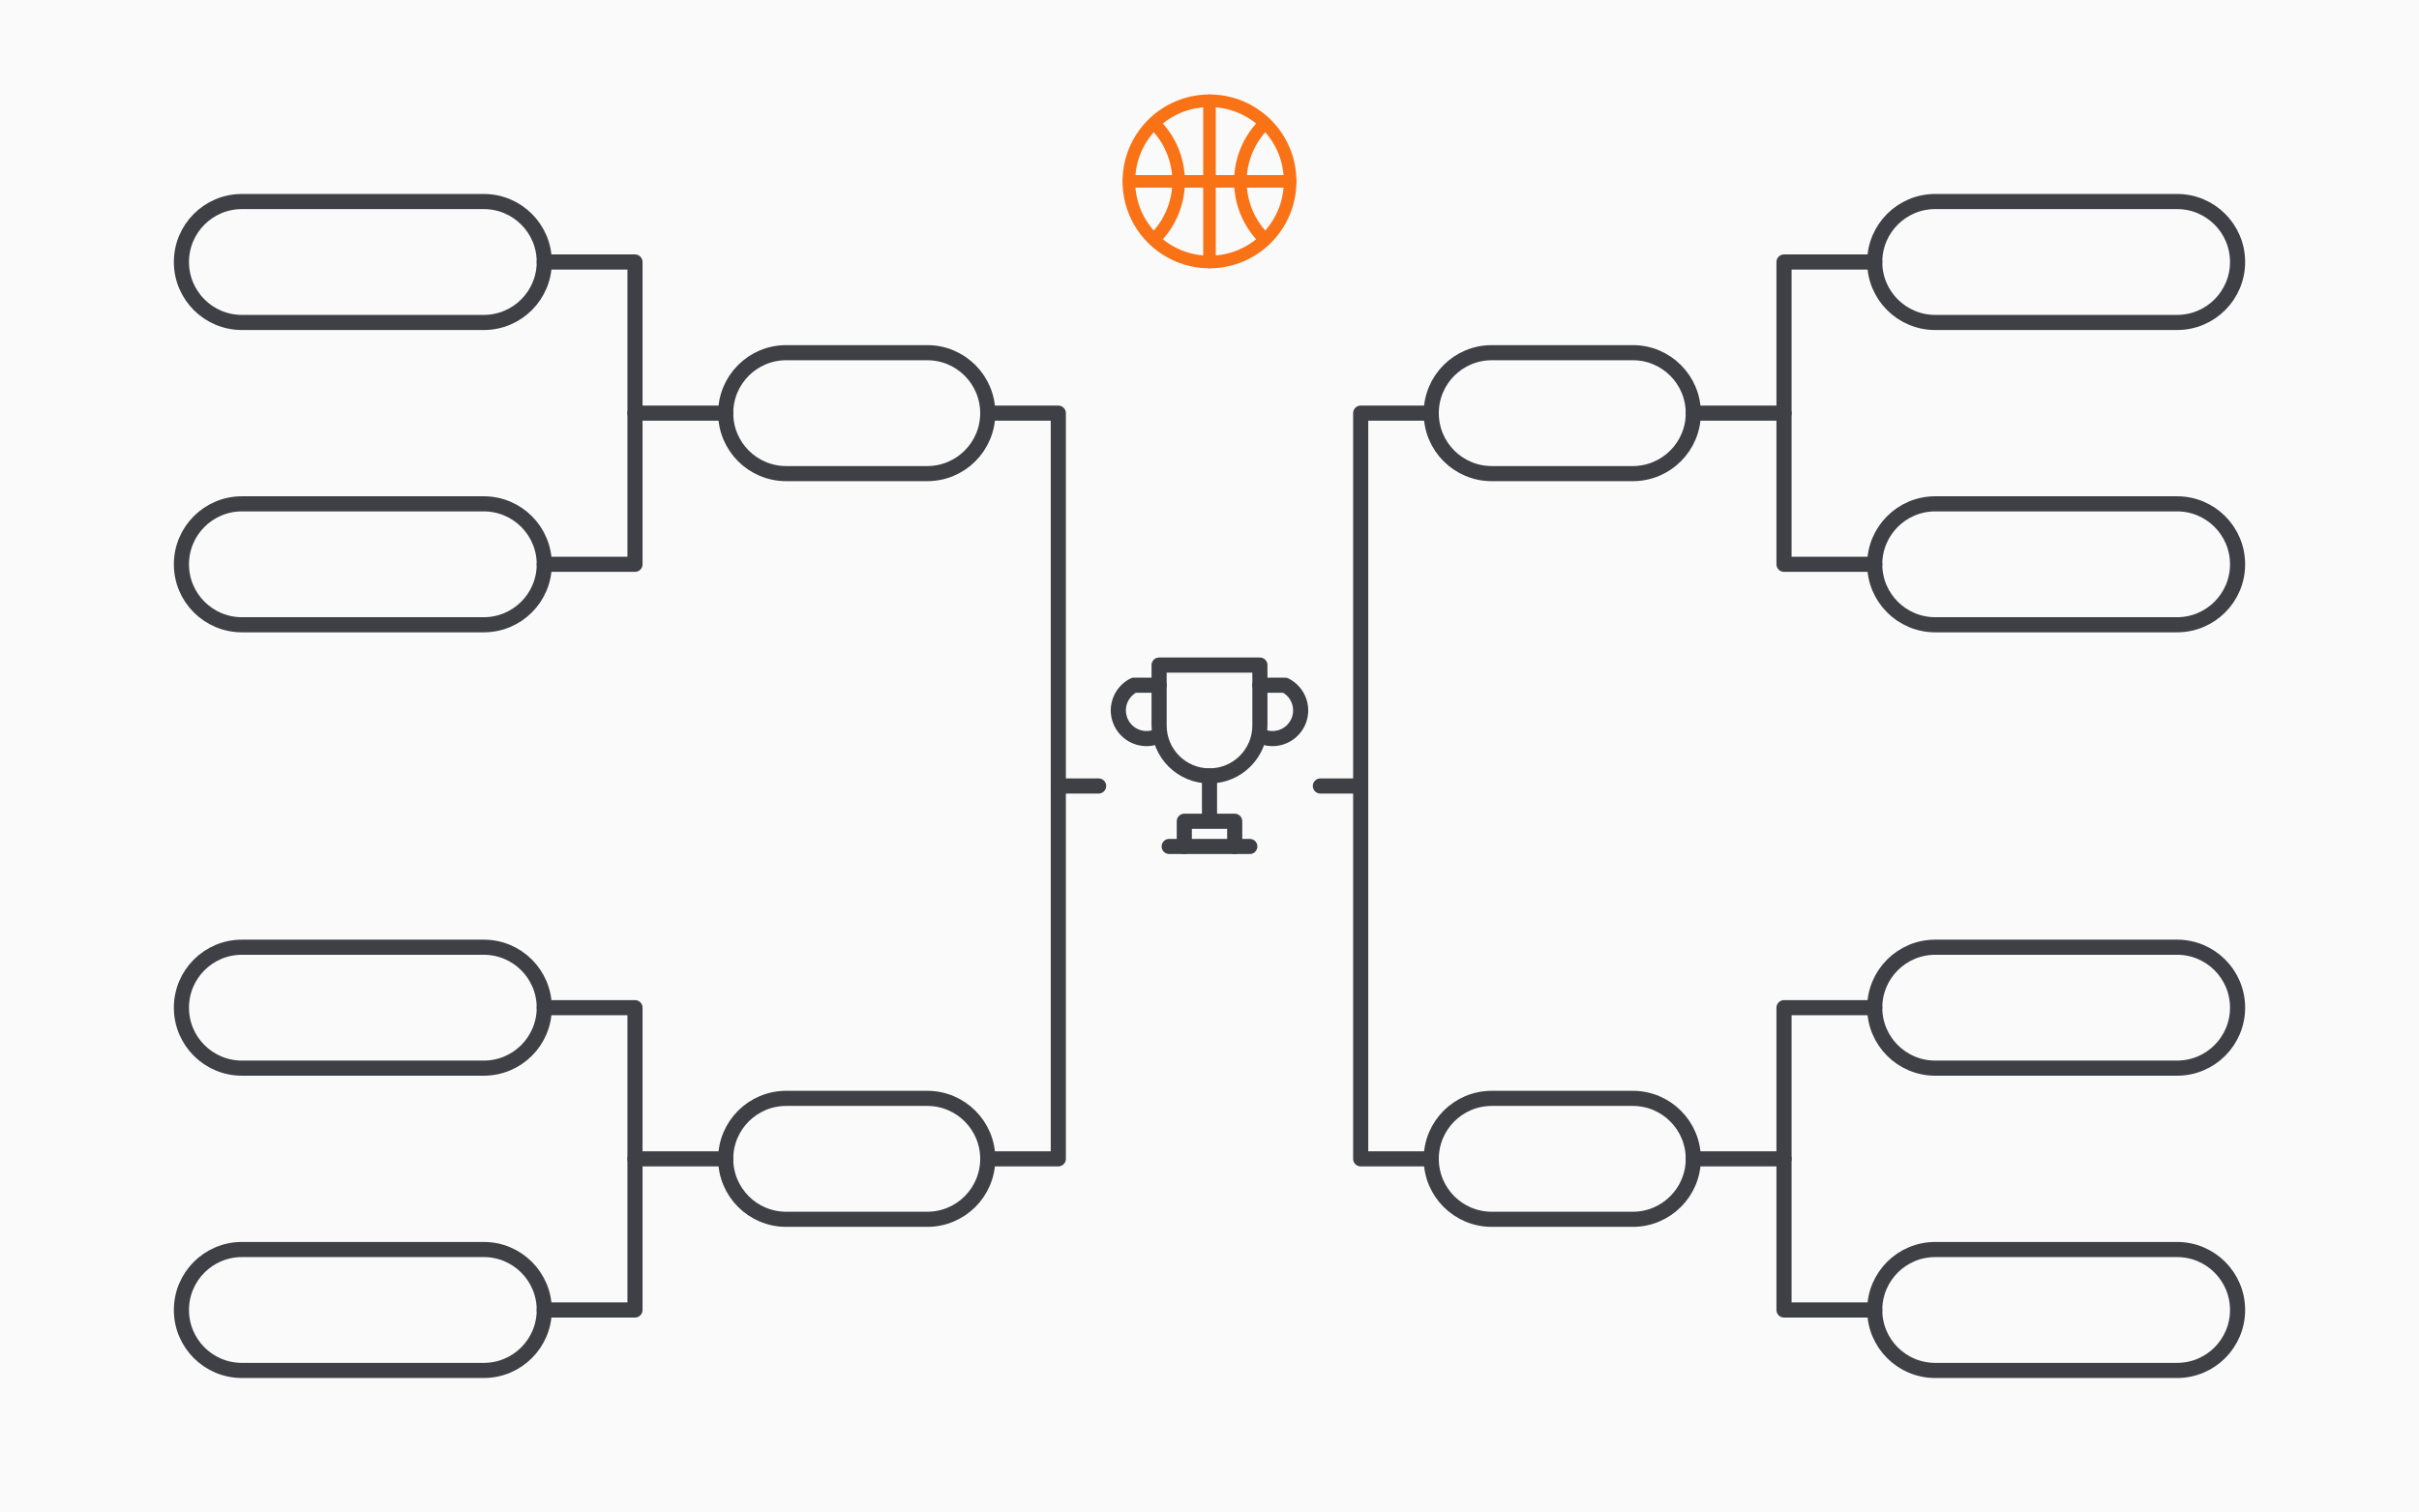
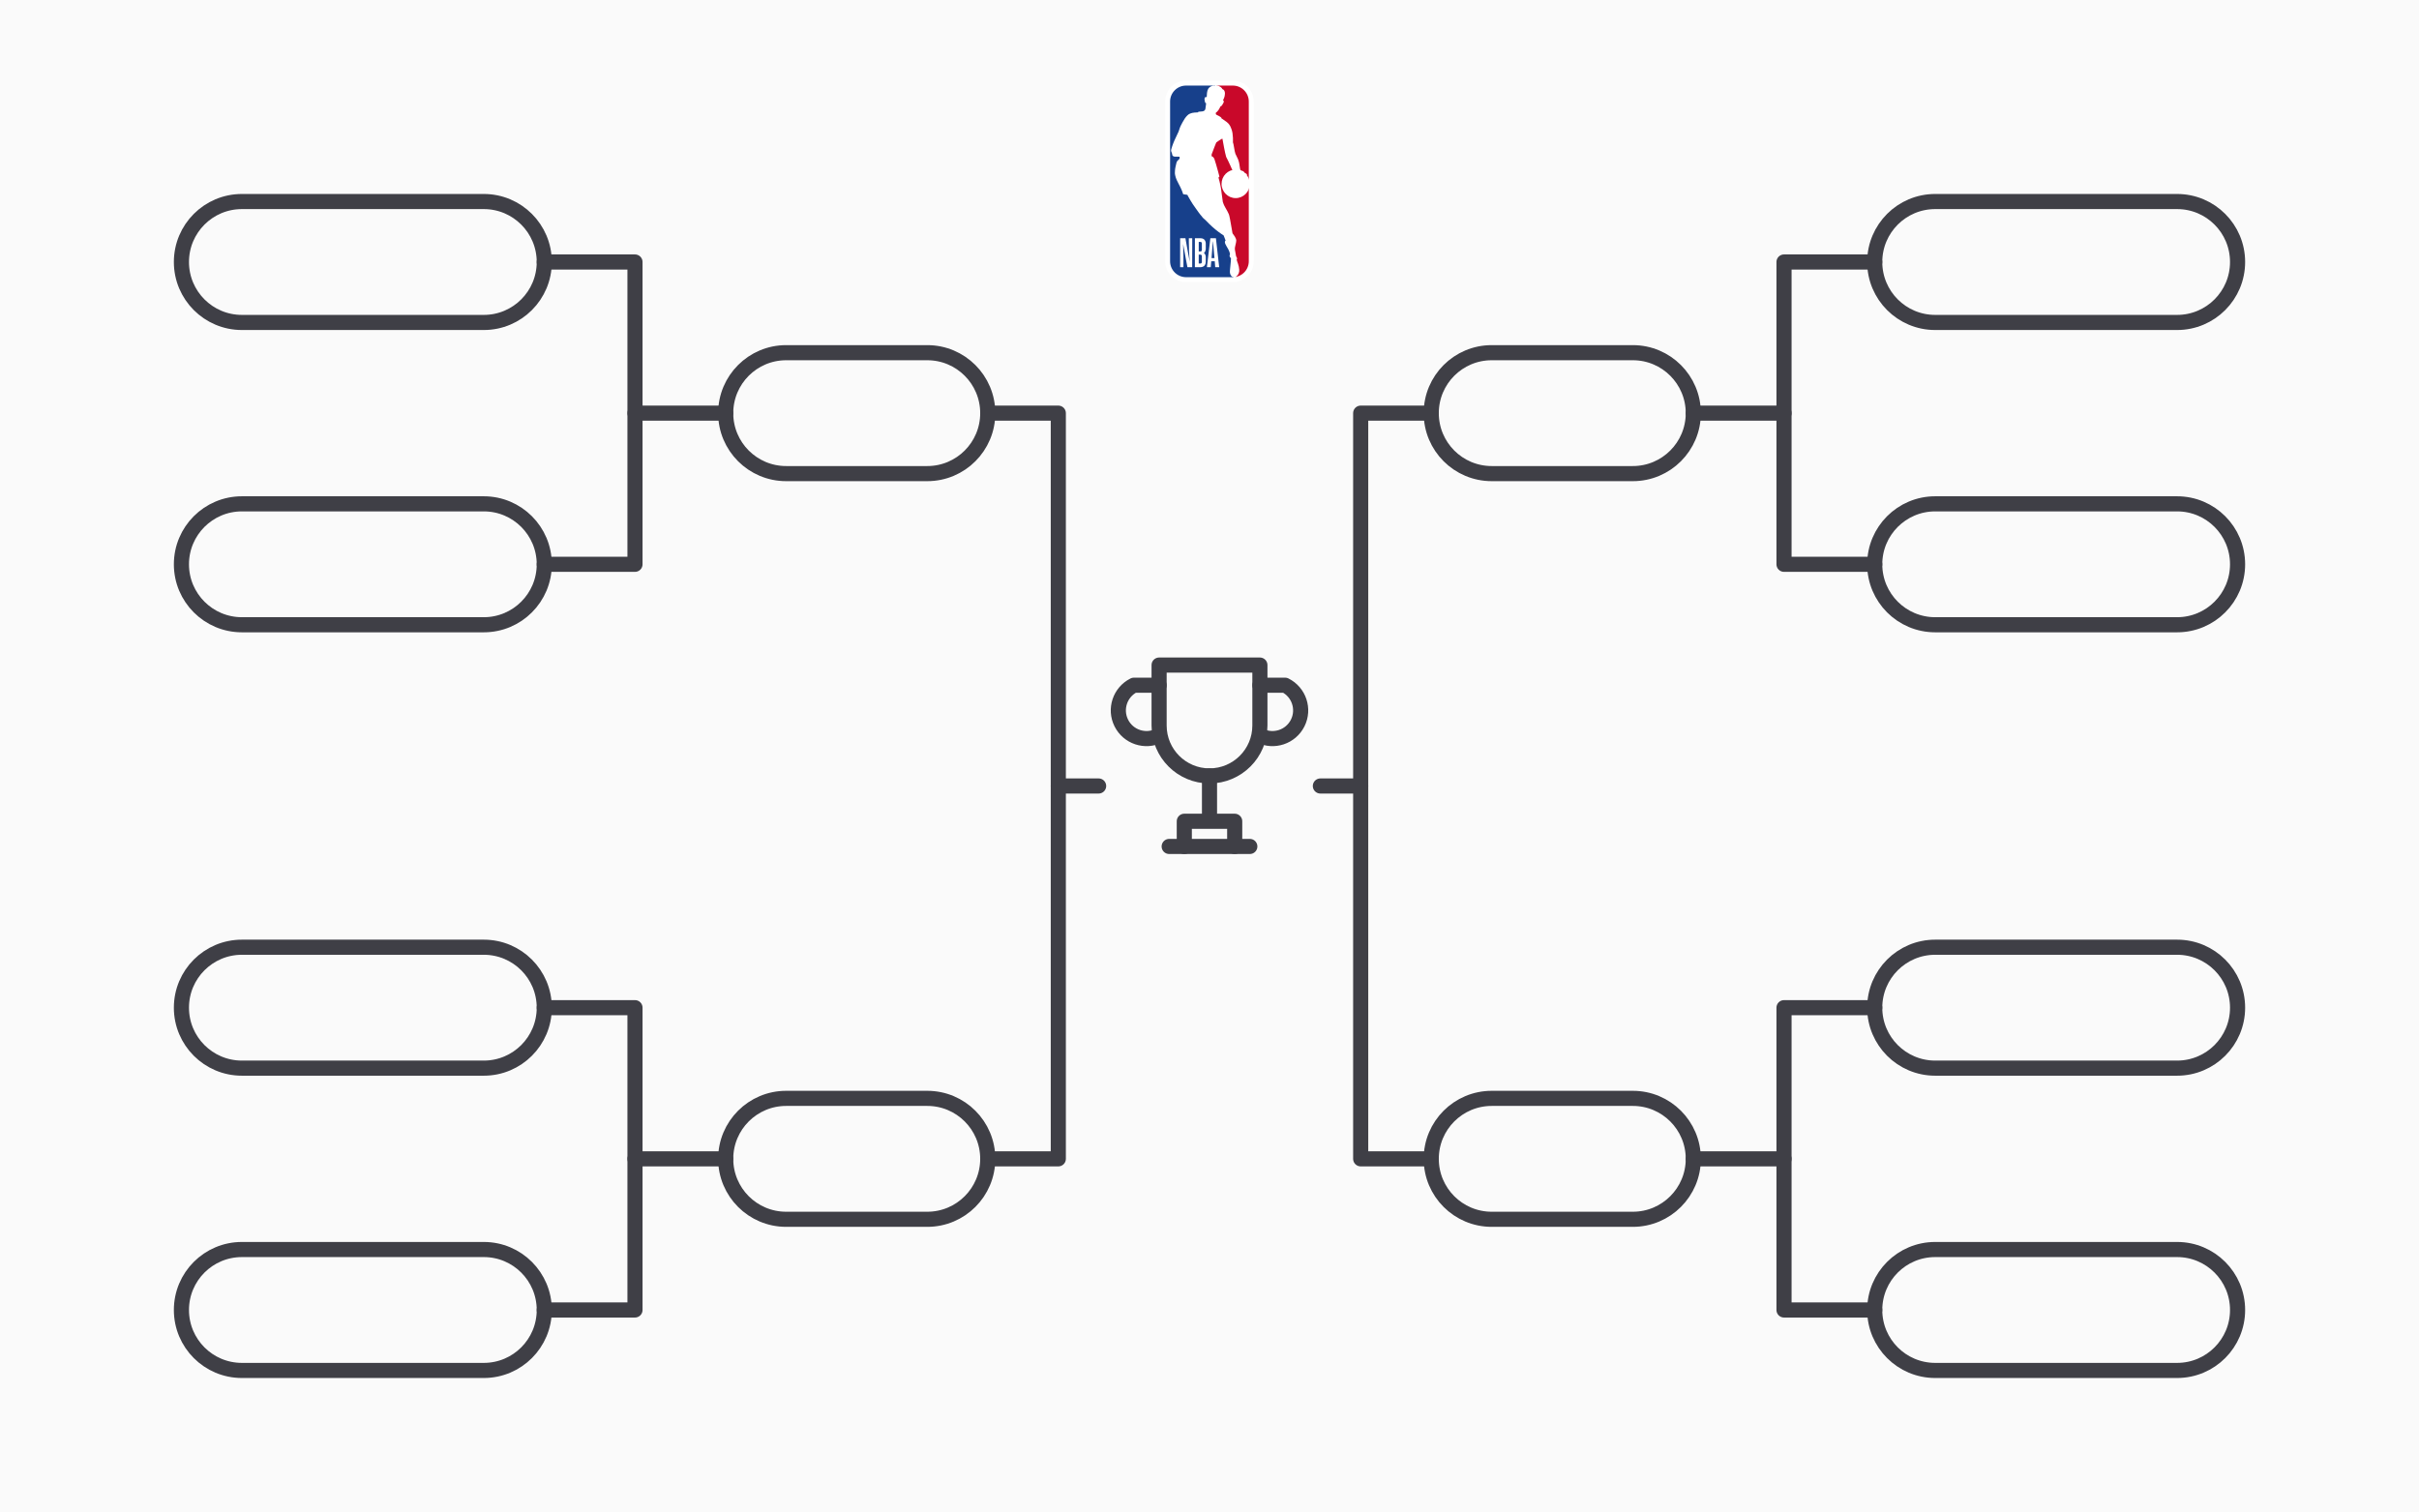
<svg xmlns="http://www.w3.org/2000/svg" viewBox="0 36 480 300" fill="none" stroke-linecap="round" stroke-linejoin="round">
  <rect width="480" height="384" fill="#fafafa" />
  <rect x="36" y="76.0" width="72" height="24" rx="12.0" stroke="#3f3f46" stroke-width="3" />
  <rect x="36" y="136.0" width="72" height="24" rx="12.0" stroke="#3f3f46" stroke-width="3" />
  <rect x="36" y="224.0" width="72" height="24" rx="12.0" stroke="#3f3f46" stroke-width="3" />
  <rect x="36" y="284.0" width="72" height="24" rx="12.0" stroke="#3f3f46" stroke-width="3" />
  <path d="M108 88 H126 V148 H108" stroke="#3f3f46" stroke-width="3" />
  <path d="M126 118.0 H144" stroke="#3f3f46" stroke-width="3" />
  <rect x="144" y="106.0" width="52" height="24" rx="12.0" stroke="#3f3f46" stroke-width="3" />
  <path d="M108 236 H126 V296 H108" stroke="#3f3f46" stroke-width="3" />
  <path d="M126 266.0 H144" stroke="#3f3f46" stroke-width="3" />
  <rect x="144" y="254.0" width="52" height="24" rx="12.0" stroke="#3f3f46" stroke-width="3" />
  <path d="M196 118 H210 V266 H196" stroke="#3f3f46" stroke-width="3" />
  <path d="M210 192 H218" stroke="#3f3f46" stroke-width="3" />
  <rect x="372" y="76.0" width="72" height="24" rx="12.0" stroke="#3f3f46" stroke-width="3" />
  <rect x="372" y="136.0" width="72" height="24" rx="12.0" stroke="#3f3f46" stroke-width="3" />
  <rect x="372" y="224.0" width="72" height="24" rx="12.0" stroke="#3f3f46" stroke-width="3" />
  <rect x="372" y="284.0" width="72" height="24" rx="12.0" stroke="#3f3f46" stroke-width="3" />
  <path d="M372 88 H354 V148 H372" stroke="#3f3f46" stroke-width="3" />
  <path d="M354 118.0 H336" stroke="#3f3f46" stroke-width="3" />
  <rect x="284" y="106.0" width="52" height="24" rx="12.0" stroke="#3f3f46" stroke-width="3" />
  <path d="M372 236 H354 V296 H372" stroke="#3f3f46" stroke-width="3" />
  <path d="M354 266.0 H336" stroke="#3f3f46" stroke-width="3" />
  <rect x="284" y="254.0" width="52" height="24" rx="12.0" stroke="#3f3f46" stroke-width="3" />
  <path d="M284 118 H270 V266 H284" stroke="#3f3f46" stroke-width="3" />
  <path d="M270 192 H262" stroke="#3f3f46" stroke-width="3" />
  <g stroke="#3f3f46" stroke-width="3" transform="translate(222 168)">
    <path d="M8 0 H28 V12 A10 10 0 0 1 8 12 Z" />
    <path d="M8 4 H3 A5 5 0 0 0 8 14" />
    <path d="M28 4 H33 A5 5 0 0 1 28 14" />
    <path d="M18 22 V30" />
    <path d="M10 36 H26" />
    <path d="M13 36 V31 H23 V36" />
  </g>
-   <g stroke="#f97316" stroke-width="2.5" transform="translate(240 72)">
-     <circle r="16" />
-     <path d="M-16 0 H16" />
-     <path d="M0 -16 V16" />
-     <path d="M-11 -11.5 A16 16 0 0 1 -11 11.5" />
-     <path d="M11 -11.5 A16 16 0 0 0 11 11.5" />
-   </g>
+   <svg x="231.20" y="52.0" width="17.60" height="40" viewBox="0 0 914.901 2078.823">
+     <g id="layer1" style="display:inline" transform="translate(-1460.704,-40.67998)">
+       <path style="display:inline;opacity:1;fill:#c9082a;fill-opacity:1;stroke:none;stroke-width:51.024;stroke-linecap:square;stroke-miterlimit:9.8;stroke-opacity:1" d="m 2181.192,2089.541 128.508,-57.005 41.28,-145.462 -7.863,-1668.881 -90.422,-139.565 -259.473,-5.897 -84.525,862.943 296.821,1053.616 z" id="path3" />
+       <path style="display:inline;opacity:1;fill:#17408b;fill-opacity:1;stroke-width:51.024;stroke-linecap:square;stroke-miterlimit:9.8" d="m 2198.146,2340.322 h -522.877 l -110.079,-53.074 -47.177,-125.805 V 500.425 l 55.04,-125.805 127.771,-51.108 310.581,-5.897 -123.839,1041.822 290.924,629.025 z" id="path1" transform="translate(-29.97663,-254.7118)" />
+       <path id="path4" style="display:inline;opacity:1;fill:#ffffff;fill-opacity:1;stroke-width:51.024;stroke-linecap:square;stroke-miterlimit:9.8" d="m 2153.883,963.278 c 0,0 -39.127,-90.201 -63.97,-136.006 -7.662,-30.987 -13.069,-49.698 -21.329,-94.83 -8.011,-43.775 -15.286,-84.56 -17.067,-92.607 -9.829,-0.983 -63.338,38.598 -63.338,38.598 0,0 -18.789,43.177 -47.803,122.212 -0.67,6.093 -1.178,11.963 -1.027,19.359 7.384,2.561 14.215,6.532 18.857,12.007 4.795,5.657 8.996,12.764 11.305,19.628 19.7,58.585 51.133,179.011 51.133,179.011 0,0 -5.347,4.425 -9.951,9.769 2.548,8.1 16.979,58.785 25.818,111.685 5.084,30.424 16.864,130.481 18.8,138.673 2.275,9.628 12.377,36.902 26.716,60.531 16.043,26.437 31.397,57.317 35.193,66.745 3.924,9.746 5.34,15.146 12.706,51.995 9.498,47.512 24.167,141.588 25.533,145.757 6.8,8.306 16.405,21.928 23.274,32.755 8.154,12.851 15.498,29.947 15.54,41.819 0.015,4.121 -0.716,12.418 -2.882,22.201 -2.082,9.406 -5.782,25.833 -6.485,28.528 -3.162,12.11 -6.739,28.519 -4.528,44.981 1.972,14.684 12.531,68.608 12.531,68.608 0,0 6.597,6.904 8.563,18.207 1.966,11.303 -2.183,10.537 -2.955,15.77 -0.442,2.999 8.455,25.669 14.557,44.483 6.269,19.331 9.653,32.67 11.604,58.3 3.894,51.151 -34.951,73.744 -41.831,76.692 l -8.303,1.987 -14.019,-2.08 c 0,0 -38.371,-12.485 -31.274,-70.888 7.052,-58.031 10.527,-124.728 10.527,-124.728 0,0 -10.864,-7.911 -13.569,-18.561 -1.846,-7.267 -1.832,-9.146 3.099,-20.831 0.15,-0.356 -0.288,-7.106 -0.409,-7.51 -1.042,-3.475 -5.399,-24.23 -17.619,-45.849 -11.718,-20.732 -24.997,-42.66 -28.529,-51.472 -3.813,-9.514 -12.502,-26.829 1.495,-37.331 -5.192,-16.349 -20.591,-53.615 -20.591,-53.615 0,0 -41.414,-25.323 -86.445,-62.701 -44.634,-37.049 -86.448,-79.906 -101.521,-95.793 -9.412,-9.921 -29.337,-22.986 -35.013,-35.545 -21.14,-22.897 -44.063,-56.013 -64.903,-85.403 -21.807,-29.359 -40.9,-59.055 -54.322,-82.19 -14.773,-22.275 -31.466,-56.621 -31.466,-56.621 0,0 -27.151,-4.173 -43.095,-6.55 -6.554,-24.214 -18.299,-49.529 -29.608,-73.345 -11.816,-24.883 -24.387,-44.351 -37.625,-74.144 -13.451,-30.272 -18.889,-61.858 -18.643,-71.072 0.216,-8.102 0.611,-38.247 6.258,-61.985 6.142,-25.822 10.495,-48.868 13.277,-54.114 5.406,-10.197 29.21,-31.544 29.21,-31.544 l -0.102,-20.966 -43.482,-0.195 c 0,0 -29.486,0.983 -31.943,-18.183 -2.457,-19.166 -9.248,-30.468 -10.722,-35.383 -1.474,-4.914 -3.246,-8.51 -0.642,-19.78 1.588,-6.875 13.731,-48.667 32.275,-91.094 18.544,-42.428 41.338,-85.983 44.449,-95.033 5.406,-15.726 13.577,-44.554 23.097,-61.92 8.158,-14.881 23.588,-47.166 40.259,-71.71 17.181,-25.294 37.041,-43.806 49.672,-48.857 10.198,-4.078 17.017,-7.323 28.841,-9.824 11.825,-2.501 28.655,-4.259 58.878,-5.365 1.966,-4.914 3.825,-7.075 3.825,-7.075 0,0 4.555,1.052 38.438,-2.631 22.606,-2.457 30.563,-13.375 33.417,-27.52 3.666,-18.17 4.534,-39.567 7.371,-57.742 -8.835,0.757 -11.754,-8.761 -13.474,-18.098 -0.223,-1.208 -3.36,-20.242 -3.378,-24.326 -0.013,-2.779 1.193,-9.033 2.39,-12.471 1.197,-3.437 3.726,-5.579 5.7,-6.608 3.979,-2.073 14.782,-1.278 14.782,-1.278 0,0 1.232,-24.26 3.109,-43.616 1.725,-17.791 6.057,-30.732 13.436,-43.248 4.01,-6.801 10.484,-12.405 16.989,-17.197 6.505,-4.793 15.937,-8.577 29.869,-14.944 l 48.86,0.076 c 3.041,0.695 20.629,7.606 30.828,14.94 10.068,7.239 14.956,13.452 18.935,22.589 6.386,-0.383 26.512,11.477 26.021,46.368 -0.491,34.891 -17.03,60.955 -19.487,67.835 1.966,0.983 5.239,4.576 6.74,7.828 1.502,3.252 1.355,5.796 0.981,7.789 -1.859,9.918 -10.629,23.19 -18.04,35.563 -3.675,6.136 -11.425,13.192 -16.27,11.824 -3.071,6.327 -9.327,21.17 -17.255,33.265 -4.171,6.364 -12.175,16.191 -16.09,20.544 -3.915,4.353 -6.696,5.837 -10.846,7.33 -3.077,4.014 -4.577,8.962 -4.359,13.882 0.218,4.92 3.456,9.725 4.555,10.325 9.05,4.942 17.626,8.148 29.013,14.726 11.333,6.547 16.722,10.451 23.458,16.201 0.192,2.039 0.782,6.429 0.782,6.429 0,0 32.961,22.021 54.291,38.216 21.613,16.41 30.779,31.536 36.82,42.861 5.073,9.509 19.337,41.657 23.729,72.973 1.119,7.977 3.465,31.644 4.491,47.629 1.026,15.985 0.608,23.305 0.207,30.88 -0.116,2.196 -0.169,5.492 -0.265,8.46 -0.095,2.967 0.074,6.895 0.278,8.755 1.256,4.801 2.53,8.962 3.445,11.787 0.915,2.824 1.411,4.741 1.724,6.649 2.037,9.053 4.057,21.53 5.658,30.668 3.831,21.436 4.573,26.907 7.074,39.669 2.5,12.762 7.279,27.863 7.279,27.863 0,0 20.555,41.655 25.768,53.817 2.606,6.081 12.411,30.288 15.97,59.198 3.587,29.138 7.567,53.559 12.258,58.598 1.381,1.483 15.616,4.832 26.108,8.098 5.628,1.752 6.487,6.793 7.564,9.335 1.077,2.543 4.525,6.159 7.322,7.779 5.642,3.27 12.664,6.367 19.77,11.337 4.039,2.825 4.277,6.353 4.624,12.955" />
+       <path style="display:inline;opacity:1;fill:none;stroke:#ffffff;stroke-width:51.024;stroke-linecap:square;stroke-linejoin:miter;stroke-miterlimit:9.8;stroke-dasharray:none;stroke-opacity:1" id="rect2" width="862.656" height="2027.785" x="1486.216" y="66.192" ry="0" d="m 1676.216,66.192 h 482.656 a 190,190 45 0 1 190,190 V 1903.977 a 190,190 135 0 1 -190,190 h -482.656 a 190,190 45 0 1 -190,-190 V 256.192 a 190,190 135 0 1 190,-190 z" />
+       <ellipse style="display:inline;opacity:1;fill:#ffffff;fill-opacity:1;stroke:none;stroke-width:50.472;stroke-linecap:square;stroke-linejoin:miter;stroke-miterlimit:9.8;stroke-dasharray:none;stroke-opacity:1" id="path2" ry="146.936" rx="145.576" cy="1105.648" cx="2188.11" />
+       <path style="display:inline;opacity:1;fill:#ffffff;fill-opacity:1;stroke:none;stroke-width:51.024;stroke-linecap:square;stroke-miterlimit:9.8;stroke-opacity:1" d="m 1615.316,1965.211 v -298.295 h 54.608 l 21.809,122.365 c 0,0 17.937,97.41 22.851,122.365 -4.177,-48.022 -5.205,-82.285 -7.545,-122.916 -2.356,-40.918 -1.909,-121.814 -1.909,-121.814 h 35.008 l -0.491,298.295 h -49.142 c 0,0 -27.055,-139.91 -44.228,-238.341 2.617,79.126 4.258,180.051 2.949,238.341 -17.894,0.302 -33.908,0 -33.908,0 z" id="path5" />
+       <path id="path7" style="display:inline;opacity:1;fill:#ffffff;fill-opacity:1;stroke:none;stroke-width:51.024;stroke-linecap:square;stroke-miterlimit:9.8;stroke-opacity:1" d="m 1767.641,1666.824 -0.305,298.387 h 60.125 c 11.041,0 27.639,-5.877 34.186,-11.68 6.546,-5.803 18.103,-18.64 18.103,-45.281 v -49.49 c 0.123,-8.545 -2.768,-19.029 -6.463,-25.096 -3.693,-6.063 -7.697,-11.338 -13.257,-14.813 2.476,-2.042 7.41,-5.795 11.386,-11.47 3.977,-5.675 8.334,-25.347 8.334,-29.359 v -56.903 c 0,-11.217 -3.653,-28.101 -13.944,-39.064 -9.242,-9.846 -23.75,-15.314 -38.345,-15.14 -29.189,0.347 -59.82,0 -59.82,0 z m 39.547,37.693 19.656,0.244 c 2.871,0.036 12.496,3.429 12.531,12.531 0,0 0,47.175 0.277,70.76 0.032,2.665 -1.545,6.574 -3.612,10.112 -2.067,3.539 -4.649,4.996 -8.919,4.936 h -19.934 z m -0.094,131.203 19.658,0.246 c 2.871,0.036 12.482,4.05 12.531,12.531 l 0.369,63.393 c 0.016,2.768 -1.965,15.416 -12.531,15.48 l -20.027,0.123 z" />
+       <path id="path6" style="display:inline;opacity:1;fill:#ffffff;fill-opacity:1;stroke:none;stroke-width:51.024;stroke-linecap:square;stroke-miterlimit:9.8;stroke-opacity:1" d="m 1984.377,1666.916 h -57.252 l -35.759,298.295 h 39.792 l 5.059,-60.892 h 36.105 l 4.767,60.892 h 41.083 z m -30.113,33.817 15.251,170.524 h -30.406 l 13.616,-170.524 z" />
+     </g>
+   </svg>
</svg>
